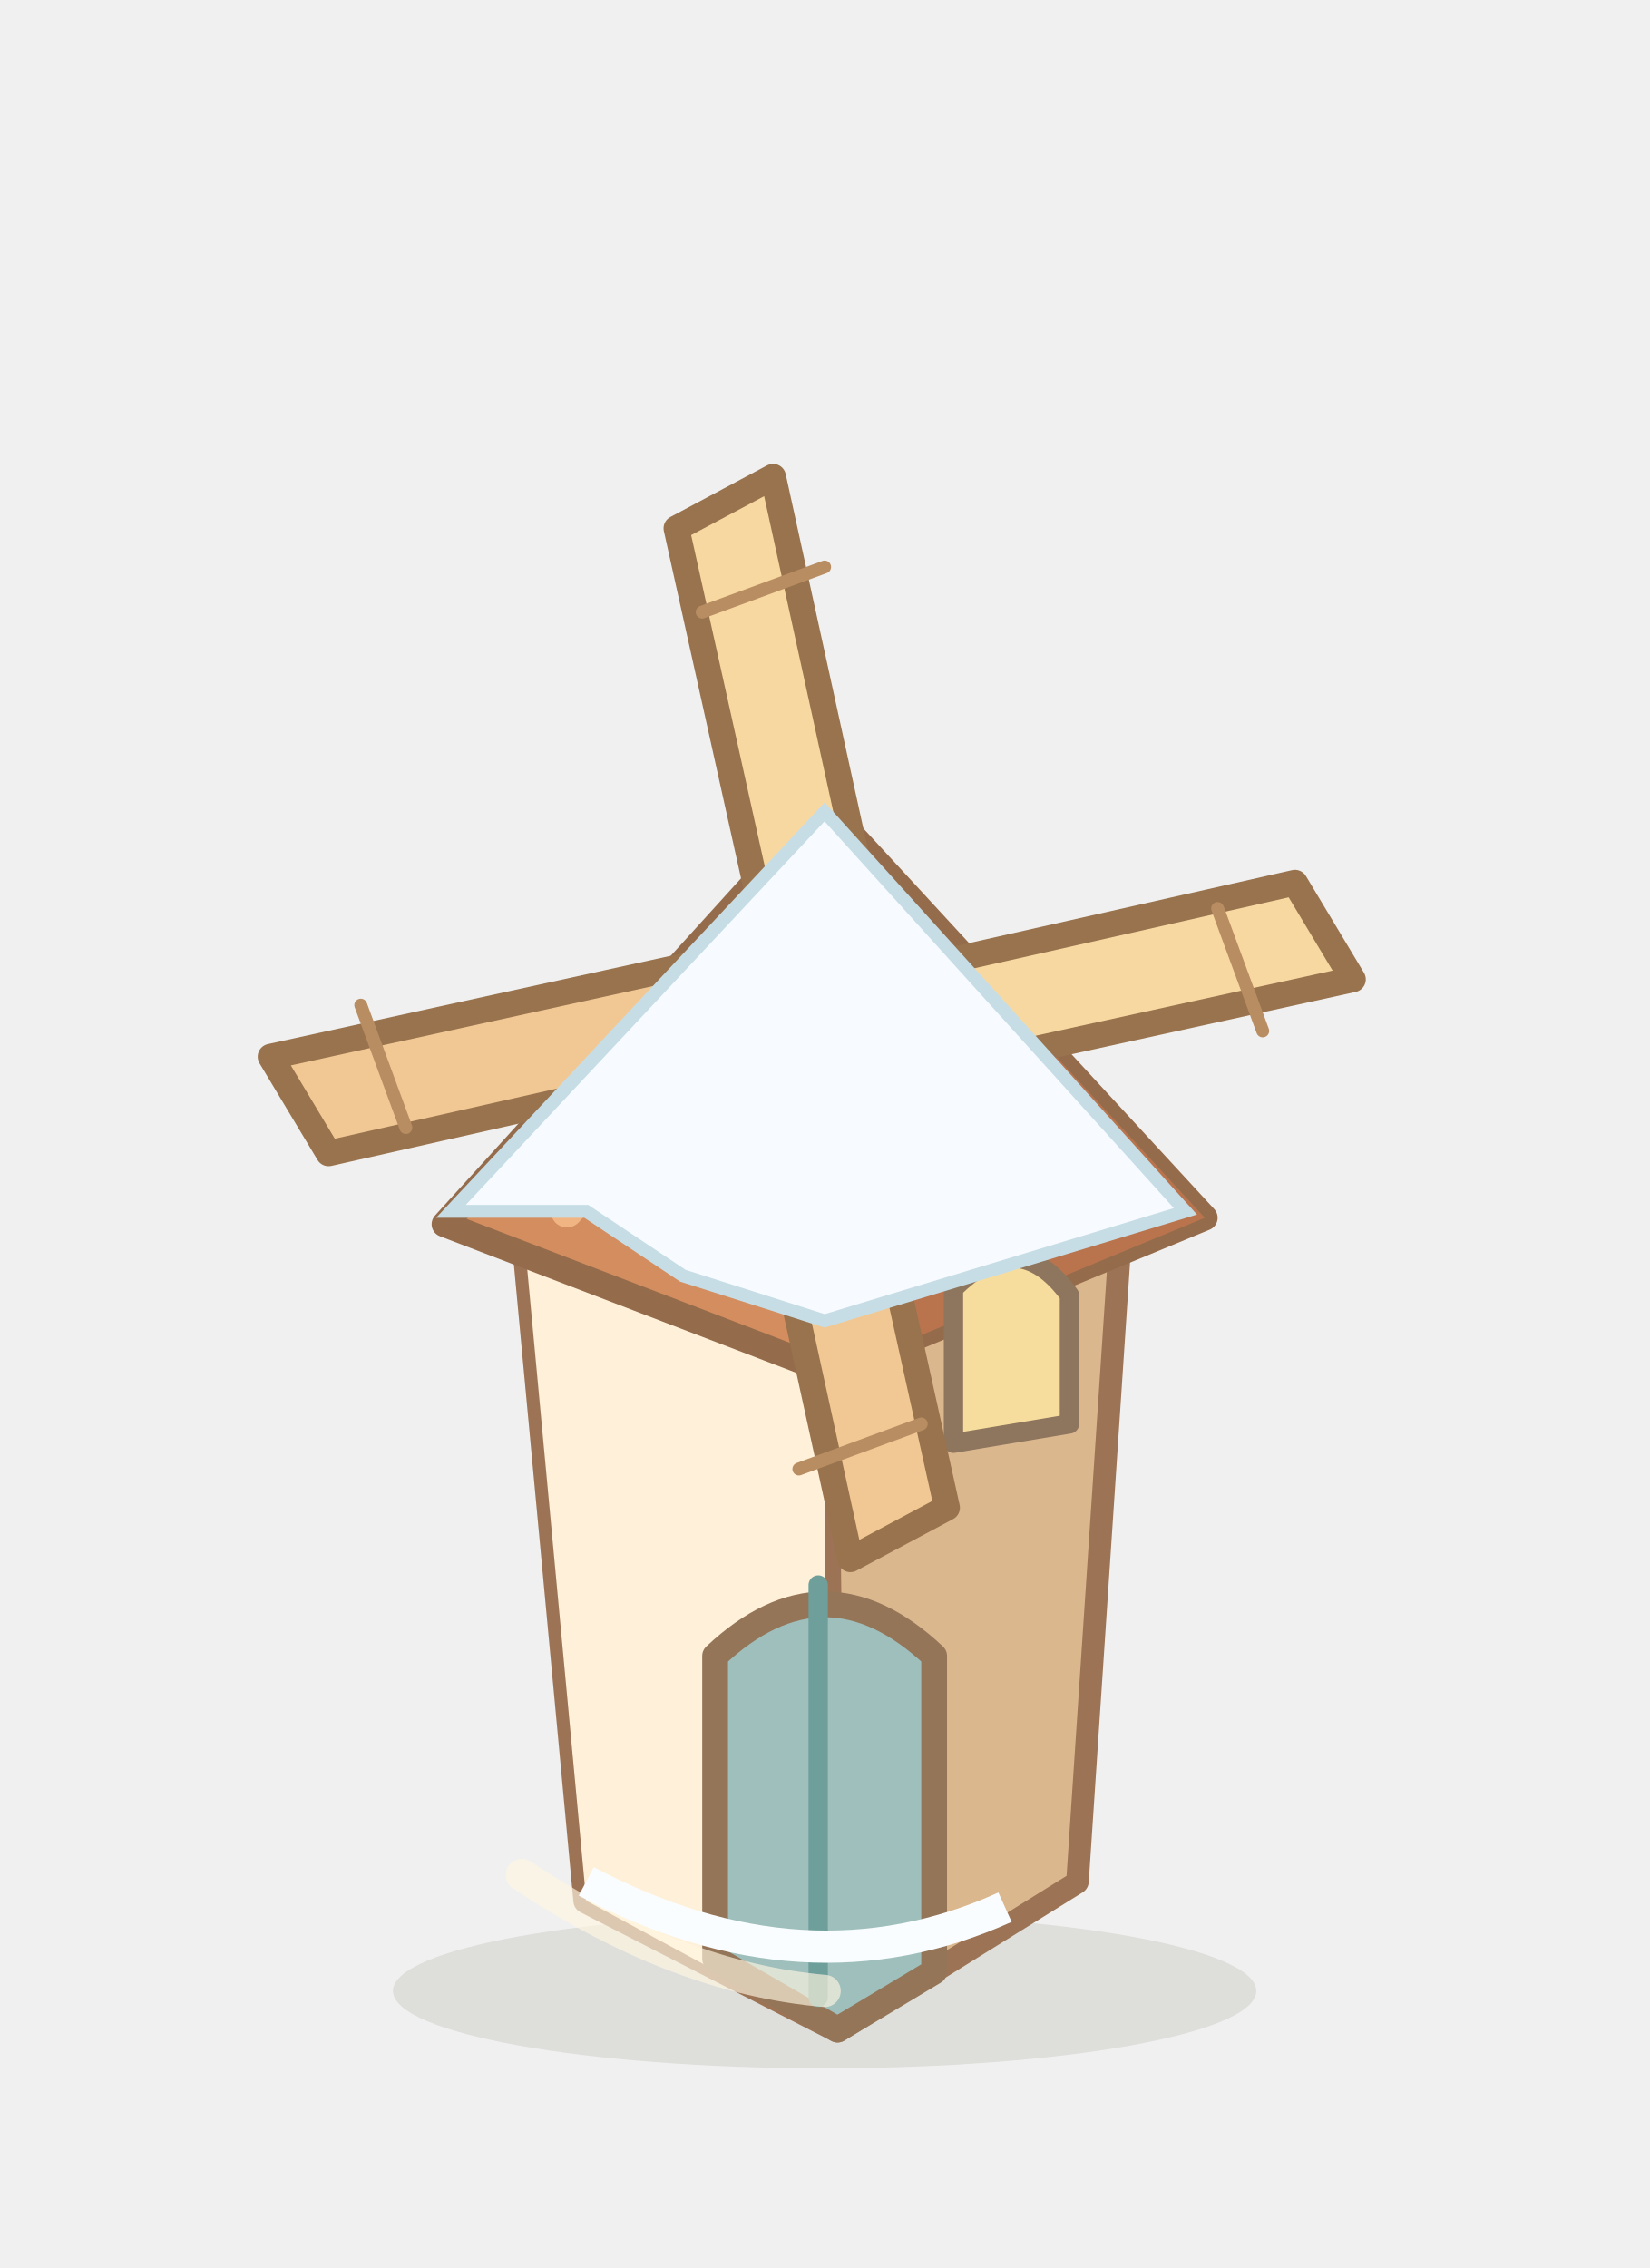
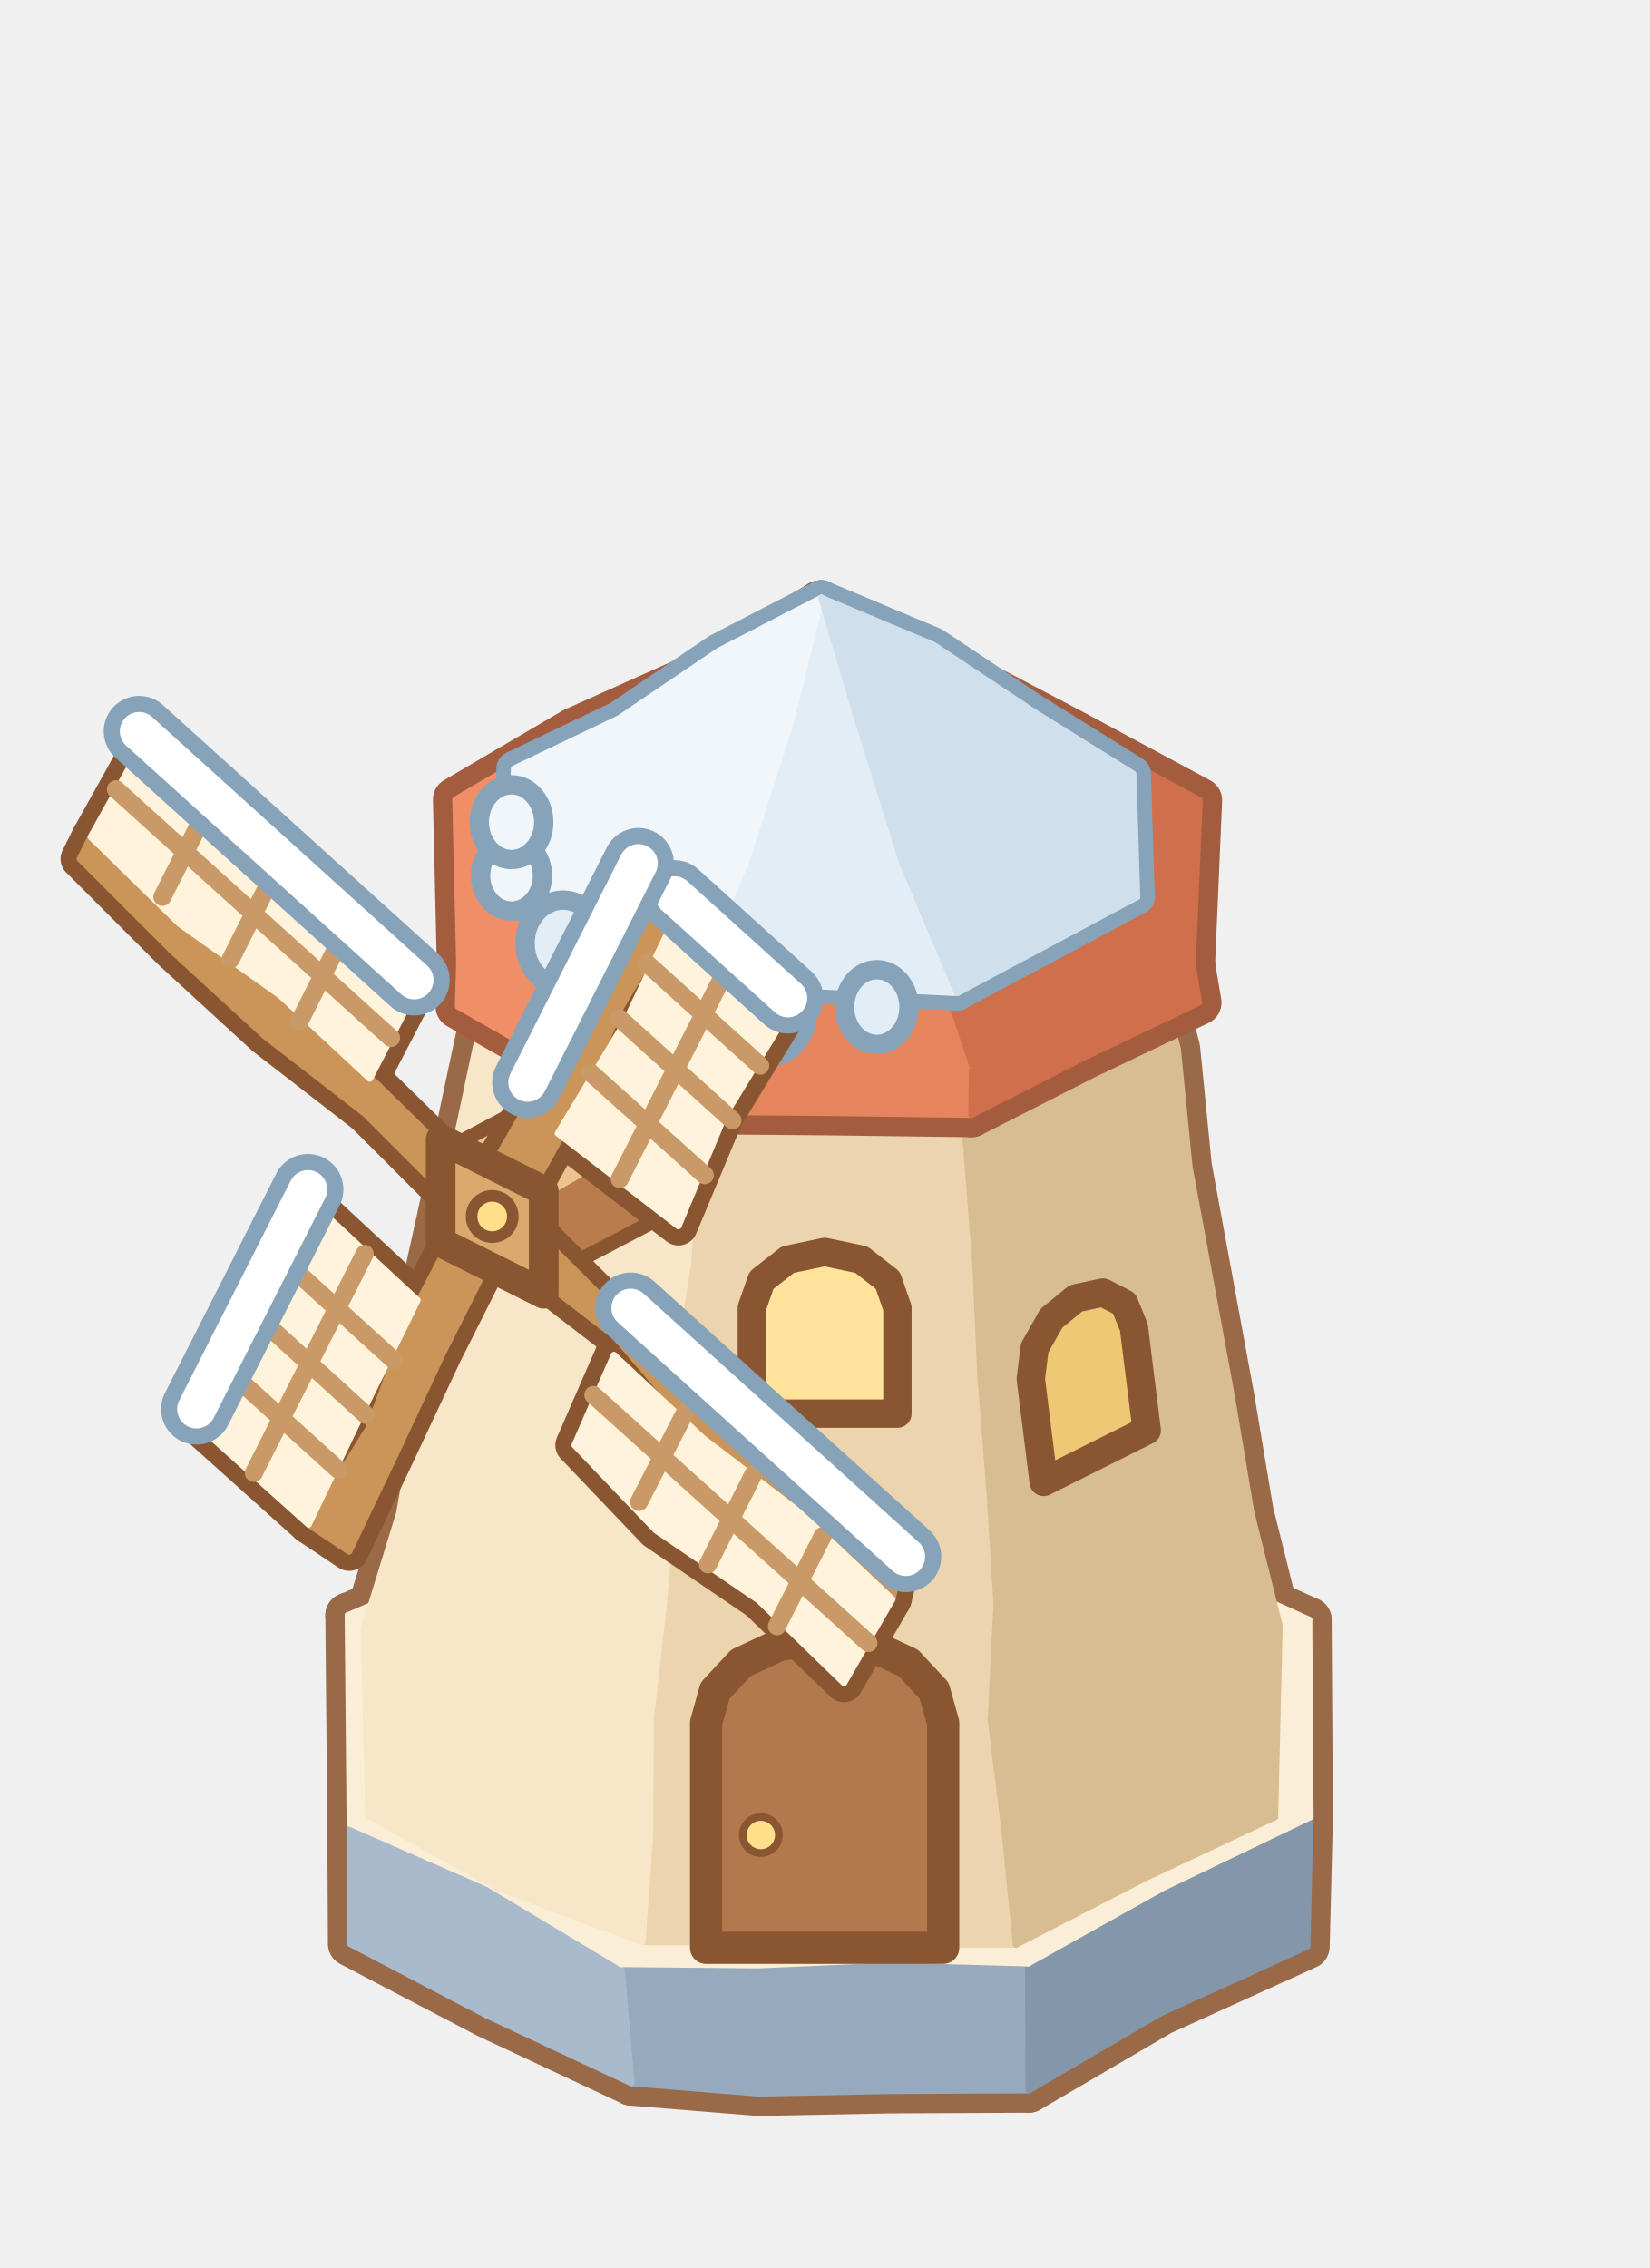
<svg xmlns="http://www.w3.org/2000/svg" width="256" height="352" viewBox="0 0 256 352">
-   <defs>
-     <linearGradient id="wall" x1="0" x2="1" y1="0" y2="1">
-       <stop stop-color="#fff1d9" />
-       <stop offset="1" stop-color="#ecc7a0" />
-     </linearGradient>
-     <linearGradient id="roof" x1="0" y1="0" x2="0.9" y2="1">
-       <stop stop-color="#ffd7a5" />
-       <stop offset="1" stop-color="#b67d55" />
-     </linearGradient>
-     <linearGradient id="blue" x1="0" y1="0" x2="0" y2="1">
-       <stop stop-color="#defaff" />
-       <stop offset="1" stop-color="#71b7d3" />
-     </linearGradient>
-   </defs>
-   <g stroke-linejoin="round" stroke-linecap="round">
-     <ellipse cx="128" cy="309" rx="67" ry="12" fill="#6b7455" opacity=".14" />
-     <path d="M81 188 128 166 174 187 167 292 130 315 91 295Z" fill="url(#wall)" stroke="#9c7455" stroke-width="4" />
-     <path d="M128 166 174 187 167 292 130 315Z" fill="#dbb78e" stroke="#9c7455" stroke-width="3" />
-     <path d="M81 188 128 166v149l-37-20Z" fill="#fff0d9" />
-     <path d="M69 190 128 125 187 189 129 213Z" fill="#d48d5e" stroke="#956c4b" stroke-width="4" />
-     <path d="M128 125 187 189 129 213Z" fill="#b9744d" />
-     <path d="M88 188 128 144 169 185" fill="none" stroke="#f0b582" stroke-width="5" />
-     <path d="M111 304v-47q17-16 34 0v49l-15 9Z" fill="#9fbfbc" stroke="#947558" stroke-width="4" />
-     <path d="M127 246v64" stroke="#6e9f9b" stroke-width="3" />
-     <path d="M148 224v-24q10-10 18 1v20Z" fill="#f6dd9d" stroke="#8e755e" stroke-width="3" />
-     <g transform="translate(126 158)" stroke="#98734e" stroke-width="4">
-       <path d="M-7-13 -21-76 -6-84 10-11Z" fill="#f8d8a1" />
-       <path d="M13-7 75-21 84-6 11 10Z" fill="#f8d8a1" />
-       <path d="M7 13 21 76 6 84 -10 11Z" fill="#f1c894" />
-       <path d="M-13 7 -75 21 -84 6 -11-10Z" fill="#f1c894" />
-       <path d="M-17-63 2-70M63-17 70 2M17 63-2 70M-63 17-70-2" fill="none" stroke="#b88d62" stroke-width="2" />
-       <circle r="13" fill="#b67c50" />
-       <circle r="5" fill="#f9e5bd" stroke="none" />
-     </g>
-     <path d="M81 291q24 16 47 18" fill="none" stroke="#fff6e1" stroke-width="5" opacity=".65" />
+   <g fill="#9a6a48" stroke="#9a6a48" stroke-width="7.0" stroke-linejoin="round">
+     <path d="M159.7 324.4L138.3 324.5L117.7 324.9L98.0 323.3L96.4 304.8L117.7 305.0L138.3 304.1L159.6 304.7Z" />
+     <path d="M98.0 323.3L75.6 312.8L54.4 301.7L54.3 283.0L75.8 292.4L96.4 304.8Z" />
+     <path d="M202.9 302.1L180.2 312.4L159.7 324.4L159.6 304.7L180.5 293.0L203.4 282.0Z" />
+     <path d="M159.6 304.7L138.3 304.1L117.7 305.0L96.4 304.8L99.7 301.4L118.3 301.4L137.7 301.8L157.7 301.8Z" />
+     <path d="M96.4 304.8L75.8 292.4L54.3 283.0L57.2 281.8L77.5 293.1L99.7 301.4Z" />
+     <path d="M54.3 283.0L54.0 250.7L56.5 252.7L57.2 281.8Z" />
+     <path d="M54.0 250.7L75.7 241.5L96.8 229.9L98.3 232.0L78.3 242.5L56.5 252.7Z" />
+     <path d="M96.8 229.9L117.7 228.7L138.3 230.2L158.9 228.8L157.8 231.2L137.7 230.6L118.3 230.9L98.3 232.0Z" />
+     <path d="M158.9 228.8L180.5 241.1L203.2 251.4L198.6 252.3L177.5 242.9L157.8 231.2Z" />
+     <path d="M203.2 251.4L203.4 282.0L197.9 282.0L198.6 252.3Z" />
+     <path d="M203.4 282.0L180.5 293.0L159.6 304.7L157.7 301.8L177.7 291.5L197.9 282.0Z" />
+     <path d="M157.7 301.8L137.7 301.8L118.3 301.4L99.7 301.4L100.9 284.6L101.0 266.8L103.0 249.2L104.4 231.5L104.0 213.6L106.8 196.0L107.9 178.3L109.1 159.9L128.0 160.0L148.1 160.8L150.0 178.1L151.4 195.9L152.2 213.6L153.6 231.3L154.7 249.0L153.8 266.9L156.0 284.6Z" />
+     <path d="M99.7 301.4L77.5 293.1L57.2 281.8L58.9 264.5L64.3 248.0L65.5 230.9L67.8 213.9L72.5 197.4L75.9 180.6L78.9 163.7L81.8 146.1L109.1 159.9L107.9 178.3L106.8 196.0L104.0 213.6L104.4 231.5L103.0 249.2L101.0 266.8L100.9 284.6Z" />
+     <path d="M57.2 281.8L56.5 252.7L62.0 234.8L65.1 216.8L66.1 198.5L70.0 180.8L73.8 162.9L77.7 145.2L81.2 126.6L81.8 146.1L78.9 163.7L75.9 180.6L72.5 197.4L67.8 213.9L65.5 230.9L64.3 248.0L58.9 264.5Z" />
+     <path d="M198.6 252.3L197.9 282.0L196.9 264.5L193.8 247.7L189.5 231.1L187.0 214.1L183.6 197.3L180.5 180.5L176.9 163.8L175.6 146.0L175.3 126.3L178.3 145.2L182.8 162.8L184.6 181.0L187.9 198.9L191.2 216.8L194.2 234.7Z" />
+     <path d="M197.9 282.0L177.7 291.5L157.7 301.8L156.0 284.6L153.8 266.9L154.7 249.0L153.6 231.3L152.2 213.6L151.4 195.9L150.0 178.1L148.1 160.8L175.6 146.0L176.9 163.8L180.5 180.5L183.6 197.3L187.0 214.1L189.5 231.1L193.8 247.7L196.9 264.5Z" />
  </g>
-   <g fill="#f7fbff" stroke="#c7dde6" stroke-width="2">
-     <path d="M70 188 128 126 184 188 128 205 106 198 91 188Z" />
-     <path d="M91 292q34 18 65 4" fill="none" stroke="#f9fdff" stroke-width="5" />
-     <path d="M-9-1" fill="none" />
+   <path d="M159.7 324.4L138.3 324.5L117.7 324.9L98.0 323.3L96.4 304.8L117.7 305.0L138.3 304.1L159.6 304.7Z" fill="#97a9bd" stroke="#97a9bd" stroke-width="1" stroke-linejoin="round" />
+   <path d="M98.0 323.3L75.6 312.8L54.4 301.7L54.3 283.0L75.8 292.4L96.4 304.8Z" fill="#a9bacd" stroke="#a9bacd" stroke-width="1" stroke-linejoin="round" />
+   <path d="M202.9 302.1L180.2 312.4L159.7 324.4L159.6 304.7L180.5 293.0L203.4 282.0Z" fill="#8496aa" stroke="#8496aa" stroke-width="1" stroke-linejoin="round" />
+   <path d="M159.6 304.7L138.3 304.1L117.7 305.0L96.4 304.8L99.7 301.4L118.3 301.4L137.7 301.8L157.7 301.8Z" fill="#fbeed6" stroke="#fbeed6" stroke-width="1" stroke-linejoin="round" />
+   <path d="M96.4 304.8L75.8 292.4L54.3 283.0L57.2 281.8L77.5 293.1L99.7 301.4Z" fill="#fbeed6" stroke="#fbeed6" stroke-width="1" stroke-linejoin="round" />
+   <path d="M54.3 283.0L54.0 250.7L56.5 252.7L57.2 281.8Z" fill="#fbeed6" stroke="#fbeed6" stroke-width="1" stroke-linejoin="round" />
+   <path d="M54.0 250.7L75.7 241.5L96.8 229.9L98.3 232.0L78.3 242.5L56.5 252.7Z" fill="#fbeed6" stroke="#fbeed6" stroke-width="1" stroke-linejoin="round" />
+   <path d="M96.8 229.9L117.7 228.7L138.3 230.2L158.9 228.8L157.8 231.2L137.7 230.6L118.3 230.9L98.3 232.0Z" fill="#fbeed6" stroke="#fbeed6" stroke-width="1" stroke-linejoin="round" />
+   <path d="M158.9 228.8L180.5 241.1L203.2 251.4L198.6 252.3L177.5 242.9L157.8 231.2Z" fill="#fbeed6" stroke="#fbeed6" stroke-width="1" stroke-linejoin="round" />
+   <path d="M203.2 251.4L203.4 282.0L197.9 282.0L198.6 252.3Z" fill="#fbeed6" stroke="#fbeed6" stroke-width="1" stroke-linejoin="round" />
+   <path d="M203.4 282.0L180.5 293.0L159.6 304.7L157.7 301.8L177.7 291.5L197.9 282.0Z" fill="#fbeed6" stroke="#fbeed6" stroke-width="1" stroke-linejoin="round" />
+   <path d="M157.7 301.8L137.7 301.8L118.3 301.4L99.7 301.4L100.9 284.6L101.0 266.8L103.0 249.2L104.4 231.5L104.0 213.6L106.8 196.0L107.9 178.3L109.1 159.9L128.0 160.0L148.1 160.8L150.0 178.1L151.4 195.9L152.2 213.6L153.6 231.3L154.7 249.0L153.8 266.9L156.0 284.6Z" fill="#ecd5ae" stroke="#ecd5ae" stroke-width="1" stroke-linejoin="round" />
+   <path d="M99.7 301.4L77.5 293.1L57.2 281.8L58.9 264.5L64.3 248.0L65.5 230.9L67.8 213.9L72.5 197.4L75.9 180.6L78.9 163.7L81.8 146.1L109.1 159.9L107.9 178.3L106.8 196.0L104.0 213.6L104.4 231.5L103.0 249.2L101.0 266.8L100.9 284.6Z" fill="#f7e6c8" stroke="#f7e6c8" stroke-width="1" stroke-linejoin="round" />
+   <path d="M57.2 281.8L56.5 252.7L62.0 234.8L65.1 216.8L66.1 198.5L70.0 180.8L73.8 162.9L77.7 145.2L81.2 126.6L81.8 146.1L78.9 163.7L75.9 180.6L72.5 197.4L67.8 213.9L65.5 230.9L64.3 248.0L58.9 264.5Z" fill="#f7e6c8" stroke="#f7e6c8" stroke-width="1" stroke-linejoin="round" />
+   <path d="M198.6 252.3L197.9 282.0L196.9 264.5L193.8 247.7L189.5 231.1L187.0 214.1L183.6 197.3L180.5 180.5L176.9 163.8L175.6 146.0L175.3 126.3L178.3 145.2L182.8 162.8L184.6 181.0L187.9 198.9L191.2 216.8L194.2 234.7Z" fill="#d9bd92" stroke="#d9bd92" stroke-width="1" stroke-linejoin="round" />
+   <path d="M197.9 282.0L177.7 291.5L157.7 301.8L156.0 284.6L153.8 266.9L154.7 249.0L153.6 231.3L152.2 213.6L151.4 195.9L150.0 178.1L148.1 160.8L175.6 146.0L176.9 163.8L180.5 180.5L183.6 197.3L187.0 214.1L189.5 231.1L193.8 247.7L196.9 264.5Z" fill="#d9bd92" stroke="#d9bd92" stroke-width="1" stroke-linejoin="round" />
+   <path d="M146.4 302.3L109.6 302.3L109.6 267.4L111.0 262.4L115.0 258.1L121.0 255.3L128.0 254.3L135.0 255.3L141.0 258.1L145.0 262.4L146.4 267.4Z" fill="#b27a4c" stroke="#8a5632" stroke-width="5" stroke-linejoin="round" />
+   <circle cx="118.1" cy="284.8" r="2.8" fill="#ffe08a" stroke="#8a5632" stroke-width="1.2" />
+   <path d="M178.0 222.0L162.0 230.0L160.0 214.0L160.6 209.2L163.2 204.6L167.0 201.5L171.2 200.6L174.5 202.3L176.0 206.0Z" fill="#eec874" stroke="#8a5632" stroke-width="4.4" stroke-linejoin="round" />
+   <path d="M139.3 219.4L116.7 219.4L116.7 203.0L118.2 198.7L122.3 195.5L128.0 194.3L133.7 195.5L137.8 198.7L139.3 203.0Z" fill="#ffe39a" stroke="#8a5632" stroke-width="4.4" stroke-linejoin="round" />
+   <g fill="#a45c3f" stroke="#a45c3f" stroke-width="7.0" stroke-linejoin="round">
+     <path d="M150.8 173.0L128.0 172.7L103.4 172.5L104.1 165.0L128.0 166.2L150.9 165.3Z" />
+     <path d="M103.4 172.5L86.9 165.2L71.1 156.2L71.3 149.5L87.3 157.3L104.1 165.0Z" />
+     <path d="M186.1 155.6L168.5 164.0L150.8 173.0L150.9 165.3L168.2 156.5L185.1 149.7Z" />
+     <path d="M150.9 165.3L128.0 166.2L104.1 165.0L110.7 147.7L116.6 129.5L123.0 111.5L127.3 93.6L132.5 111.6L138.5 129.8L145.1 147.8Z" />
+     <path d="M104.1 165.0L87.3 157.3L71.3 149.5L84.1 134.2L99.0 120.7L114.3 107.6L127.3 93.6L123.0 111.5L116.6 129.5L110.7 147.7Z" />
+     <path d="M71.3 149.5L70.7 124.1L89.1 113.3L109.2 104.3L127.3 93.6L114.3 107.6L99.0 120.7L84.1 134.2Z" />
+     <path d="M186.2 124.2L185.1 149.7L170.3 135.8L156.9 120.8L142.0 107.3L127.3 93.6L147.3 103.5L166.7 113.7Z" />
+     <path d="M185.1 149.7L168.2 156.5L150.9 165.3L145.1 147.8L138.5 129.8L132.5 111.6L127.3 93.6L142.0 107.3L156.9 120.8L170.3 135.8Z" />
  </g>
+   <path d="M150.8 173.0L128.0 172.7L103.4 172.5L104.1 165.0L128.0 166.2L150.9 165.3Z" fill="#e5845d" stroke="#e5845d" stroke-width="1" stroke-linejoin="round" />
+   <path d="M103.4 172.5L86.9 165.2L71.1 156.2L71.3 149.5L87.3 157.3L104.1 165.0Z" fill="#f08e68" stroke="#f08e68" stroke-width="1" stroke-linejoin="round" />
+   <path d="M186.1 155.6L168.5 164.0L150.8 173.0L150.9 165.3L168.2 156.5L185.1 149.7Z" fill="#cf6f4b" stroke="#cf6f4b" stroke-width="1" stroke-linejoin="round" />
+   <path d="M150.9 165.3L128.0 166.2L104.1 165.0L110.7 147.7L116.6 129.5L123.0 111.5L127.3 93.6L132.5 111.6L138.5 129.8L145.1 147.8Z" fill="#e5845d" stroke="#e5845d" stroke-width="1" stroke-linejoin="round" />
+   <path d="M104.1 165.0L87.3 157.3L71.3 149.5L84.1 134.2L99.0 120.7L114.3 107.6L127.3 93.6L123.0 111.5L116.6 129.5L110.7 147.7Z" fill="#f08e68" stroke="#f08e68" stroke-width="1" stroke-linejoin="round" />
+   <path d="M71.3 149.5L70.7 124.1L89.1 113.3L109.2 104.3L127.3 93.6L114.3 107.6L99.0 120.7L84.1 134.2Z" fill="#f08e68" stroke="#f08e68" stroke-width="1" stroke-linejoin="round" />
+   <path d="M186.2 124.2L185.1 149.7L170.3 135.8L156.9 120.8L142.0 107.3L127.3 93.6L147.3 103.5L166.7 113.7Z" fill="#cf6f4b" stroke="#cf6f4b" stroke-width="1" stroke-linejoin="round" />
+   <path d="M185.1 149.7L168.2 156.5L150.9 165.3L145.1 147.8L138.5 129.8L132.5 111.6L127.3 93.6L142.0 107.3L156.9 120.8L170.3 135.8Z" fill="#cf6f4b" stroke="#cf6f4b" stroke-width="1" stroke-linejoin="round" />
+   <g fill="#86a3b9" stroke="#86a3b9" stroke-width="5.5" stroke-linejoin="round">
+     <path d="M148.6 154.1L128.0 153.1L107.4 153.9L115.7 134.0L122.4 113.2L127.5 92.8L133.6 113.3L140.1 134.0Z" />
+     <path d="M107.4 153.9L79.2 139.1L91.3 127.8L104.7 117.2L116.2 104.6L127.5 92.8L122.4 113.2L115.7 134.0Z" />
+     <path d="M79.2 139.1L79.8 119.3L96.1 111.5L111.6 101.0L127.5 92.8L116.2 104.6L104.7 117.2L91.3 127.8Z" />
+     <path d="M175.9 120.1L176.5 139.2L163.8 128.8L153.2 115.2L140.7 103.7L127.5 92.8L144.9 100.1L160.5 110.5Z" />
+     <path d="M176.5 139.2L148.6 154.1L140.1 134.0L133.6 113.3L127.5 92.8L140.7 103.7L153.2 115.2L163.8 128.8Z" />
+   </g>
+   <path d="M148.6 154.1L128.0 153.1L107.4 153.9L115.7 134.0L122.4 113.2L127.5 92.8L133.6 113.3L140.1 134.0Z" fill="#e3edf5" stroke="#e3edf5" stroke-width="1" stroke-linejoin="round" />
+   <path d="M107.4 153.9L79.2 139.1L91.3 127.8L104.7 117.2L116.2 104.6L127.5 92.8L122.4 113.2L115.7 134.0Z" fill="#f1f6fb" stroke="#f1f6fb" stroke-width="1" stroke-linejoin="round" />
+   <path d="M79.2 139.1L79.8 119.3L96.1 111.5L111.6 101.0L127.5 92.8L116.2 104.6L104.7 117.2L91.3 127.8Z" fill="#f1f6fb" stroke="#f1f6fb" stroke-width="1" stroke-linejoin="round" />
+   <path d="M175.9 120.1L176.5 139.2L163.8 128.8L153.2 115.2L140.7 103.7L127.5 92.8L144.9 100.1L160.5 110.5Z" fill="#d0dfec" stroke="#d0dfec" stroke-width="1" stroke-linejoin="round" />
+   <path d="M176.5 139.2L148.6 154.1L140.1 134.0L133.6 113.3L127.5 92.8L140.7 103.7L153.2 115.2L163.8 128.8Z" fill="#d0dfec" stroke="#d0dfec" stroke-width="1" stroke-linejoin="round" />
+   <ellipse cx="136.1" cy="156.3" rx="5.0" ry="5.8" fill="#e3edf5" stroke="#86a3b9" stroke-width="3" />
+   <ellipse cx="119.1" cy="156.8" rx="6.3" ry="7.3" fill="#e3edf5" stroke="#86a3b9" stroke-width="3" />
+   <ellipse cx="99.3" cy="152.0" rx="4.8" ry="5.6" fill="#e3edf5" stroke="#86a3b9" stroke-width="3" />
+   <ellipse cx="87.4" cy="146.4" rx="5.9" ry="6.7" fill="#e3edf5" stroke="#86a3b9" stroke-width="3" />
+   <ellipse cx="79.4" cy="135.9" rx="4.8" ry="5.5" fill="#f1f6fb" stroke="#86a3b9" stroke-width="3" />
+   <ellipse cx="79.4" cy="127.6" rx="5.0" ry="5.8" fill="#f1f6fb" stroke="#86a3b9" stroke-width="3" />
+   <g fill="#8a5632" stroke="#8a5632" stroke-width="5.5" stroke-linejoin="round">
+     <path d="M70.9 192.8L82.4 197.7L83.2 186.2L69.9 179.9Z" />
+     <path d="M100.7 188.1L82.4 197.7L83.2 186.2L100.3 176.3Z" />
+     <path d="M87.9 170.3L100.3 176.3L83.2 186.2L69.9 179.9Z" />
+   </g>
+   <path d="M70.9 192.8L82.4 197.7L83.2 186.2L69.9 179.9Z" fill="#dba86e" stroke="#dba86e" stroke-width="1" stroke-linejoin="round" />
+   <path d="M100.7 188.1L82.4 197.7L83.2 186.2L100.3 176.3Z" fill="#b97d4d" stroke="#b97d4d" stroke-width="1" stroke-linejoin="round" />
+   <path d="M87.9 170.3L100.3 176.3L83.2 186.2L69.9 179.9Z" fill="#edc48f" stroke="#edc48f" stroke-width="1" stroke-linejoin="round" />
+   <g fill="#8a5632" stroke="#8a5632" stroke-width="6" stroke-linejoin="round">
+     <path d="M75.6 182.4L84.2 167.5L92.2 152.0L98.9 135.6L105.0 141.9L96.4 156.3L89.4 172.3L81.4 186.7Z" />
+     <path d="M86.6 175.9L97.1 158.5L105.0 141.9L121.8 157.9L112.4 173.3L105.3 190.3Z" />
+     <path d="M82.8 190.7L96.5 204.4L111.6 217.0L126.3 230.1L139.8 243.1L138.5 248.2L124.6 233.8L108.3 222.4L95.4 207.4L79.3 195.0Z" />
+     <path d="M95.3 210.3L109.1 223.2L124.4 234.9L138.5 248.2L131.0 261.2L117.8 248.4L101.8 237.5L89.2 224.3Z" />
+     <path d="M76.4 194.8L68.7 210.1L61.3 225.9L54.2 240.8L47.9 236.6L57.2 221.7L63.3 205.2L71.1 190.2Z" />
+     <path d="M64.8 201.8L56.2 219.3L47.9 236.6L30.3 220.8L40.3 204.2L48.2 186.4Z" />
+     <path d="M70.1 186.3L56.7 172.9L41.1 160.8L26.6 147.5L12.4 133.3L14.1 129.9L29.0 143.0L44.6 155.0L58.9 168.6L73.6 183.0Z" />
+     <path d="M57.4 167.4L43.5 154.5L27.9 143.4L14.1 129.9L21.9 115.9L36.6 127.5L49.9 141.4L63.9 154.9Z" />
+   </g>
+   <path d="M75.6 182.4L84.2 167.5L92.2 152.0L98.9 135.6L105.0 141.9L96.4 156.3L89.4 172.3L81.4 186.7Z" fill="#cb9459" stroke="#cb9459" stroke-width="1" stroke-linejoin="round" />
+   <path d="M86.6 175.9L97.1 158.5L105.0 141.9L121.8 157.9L112.4 173.3L105.3 190.3Z" fill="#fff3dc" stroke="#fff3dc" stroke-width="1" stroke-linejoin="round" />
+   <path d="M82.8 190.7L96.5 204.4L111.6 217.0L126.3 230.1L139.8 243.1L138.5 248.2L124.6 233.8L108.3 222.4L95.4 207.4L79.3 195.0Z" fill="#cb9459" stroke="#cb9459" stroke-width="1" stroke-linejoin="round" />
+   <path d="M95.3 210.3L109.1 223.2L124.4 234.9L138.5 248.2L131.0 261.2L117.8 248.4L101.8 237.5L89.2 224.3Z" fill="#fff3dc" stroke="#fff3dc" stroke-width="1" stroke-linejoin="round" />
+   <path d="M76.4 194.8L68.7 210.1L61.3 225.9L54.2 240.8L47.9 236.6L57.2 221.7L63.3 205.2L71.1 190.2Z" fill="#cb9459" stroke="#cb9459" stroke-width="1" stroke-linejoin="round" />
+   <path d="M64.8 201.8L56.2 219.3L47.9 236.6L30.3 220.8L40.3 204.2L48.2 186.4Z" fill="#fff3dc" stroke="#fff3dc" stroke-width="1" stroke-linejoin="round" />
+   <path d="M70.1 186.3L56.7 172.9L41.1 160.8L26.6 147.5L12.4 133.3L14.1 129.9L29.0 143.0L44.6 155.0L58.9 168.6L73.6 183.0Z" fill="#cb9459" stroke="#cb9459" stroke-width="1" stroke-linejoin="round" />
+   <path d="M57.4 167.4L43.5 154.5L27.9 143.4L14.1 129.9L21.9 115.9L36.6 127.5L49.9 141.4L63.9 154.9Z" fill="#fff3dc" stroke="#fff3dc" stroke-width="1" stroke-linejoin="round" />
+   <path d="M91.7 166.5L109.4 182.4" stroke="#c99a68" stroke-width="2.8" stroke-linecap="round" />
+   <path d="M96.1 158.0L113.7 173.9" stroke="#c99a68" stroke-width="2.8" stroke-linecap="round" />
+   <path d="M100.4 149.5L118.0 165.4" stroke="#c99a68" stroke-width="2.8" stroke-linecap="round" />
+   <path d="M96.2 183.0L113.5 149.0" stroke="#c99a68" stroke-width="2.8" stroke-linecap="round" />
+   <path d="M106.4 219.1L99.2 233.1" stroke="#c99a68" stroke-width="2.8" stroke-linecap="round" />
+   <path d="M117.0 228.7L109.9 242.8" stroke="#c99a68" stroke-width="2.8" stroke-linecap="round" />
+   <path d="M127.7 238.4L120.6 252.4" stroke="#c99a68" stroke-width="2.8" stroke-linecap="round" />
+   <path d="M92.1 216.5L134.8 255.0" stroke="#c99a68" stroke-width="2.8" stroke-linecap="round" />
+   <path d="M61.1 211.1L43.5 195.1" stroke="#c99a68" stroke-width="2.8" stroke-linecap="round" />
+   <path d="M56.8 219.6L39.2 203.6" stroke="#c99a68" stroke-width="2.8" stroke-linecap="round" />
+   <path d="M52.5 228.1L34.9 212.2" stroke="#c99a68" stroke-width="2.8" stroke-linecap="round" />
+   <path d="M56.6 194.6L39.4 228.6" stroke="#c99a68" stroke-width="2.8" stroke-linecap="round" />
+   <path d="M46.5 158.5L53.6 144.4" stroke="#c99a68" stroke-width="2.8" stroke-linecap="round" />
+   <path d="M35.8 148.9L42.9 134.8" stroke="#c99a68" stroke-width="2.8" stroke-linecap="round" />
+   <path d="M25.2 139.2L32.3 125.2" stroke="#c99a68" stroke-width="2.8" stroke-linecap="round" />
+   <path d="M60.7 161.1L18.0 122.5" stroke="#c99a68" stroke-width="2.8" stroke-linecap="round" />
+   <path d="M104.7 139.0L122.3 154.9" stroke="#86a3b9" stroke-width="11" stroke-linecap="round" />
+   <path d="M104.7 139.0L122.3 154.9" stroke="#ffffff" stroke-width="6" stroke-linecap="round" />
+   <path d="M81.9 168.0L99.1 134.0" stroke="#86a3b9" stroke-width="11" stroke-linecap="round" />
+   <path d="M81.9 168.0L99.1 134.0" stroke="#ffffff" stroke-width="6" stroke-linecap="round" />
+   <path d="M97.9 203.0L140.6 241.6" stroke="#86a3b9" stroke-width="11" stroke-linecap="round" />
+   <path d="M97.9 203.0L140.6 241.6" stroke="#ffffff" stroke-width="6" stroke-linecap="round" />
+   <path d="M47.8 184.6L30.5 218.7" stroke="#86a3b9" stroke-width="11" stroke-linecap="round" />
+   <path d="M47.8 184.6L30.5 218.7" stroke="#ffffff" stroke-width="6" stroke-linecap="round" />
+   <path d="M64.3 152.1L21.6 113.5" stroke="#86a3b9" stroke-width="11" stroke-linecap="round" />
+   <path d="M64.3 152.1L21.6 113.5" stroke="#ffffff" stroke-width="6" stroke-linecap="round" />
+   <path d="M68.4 192.8L84.4 200.8L84.4 184.8L68.4 176.8Z" fill="#dba86e" stroke="#8a5632" stroke-width="4.6" stroke-linejoin="round" />
+   <circle cx="76.4" cy="188.8" r="3.2" fill="#ffe08a" stroke="#8a5632" stroke-width="1.8" />
</svg>
